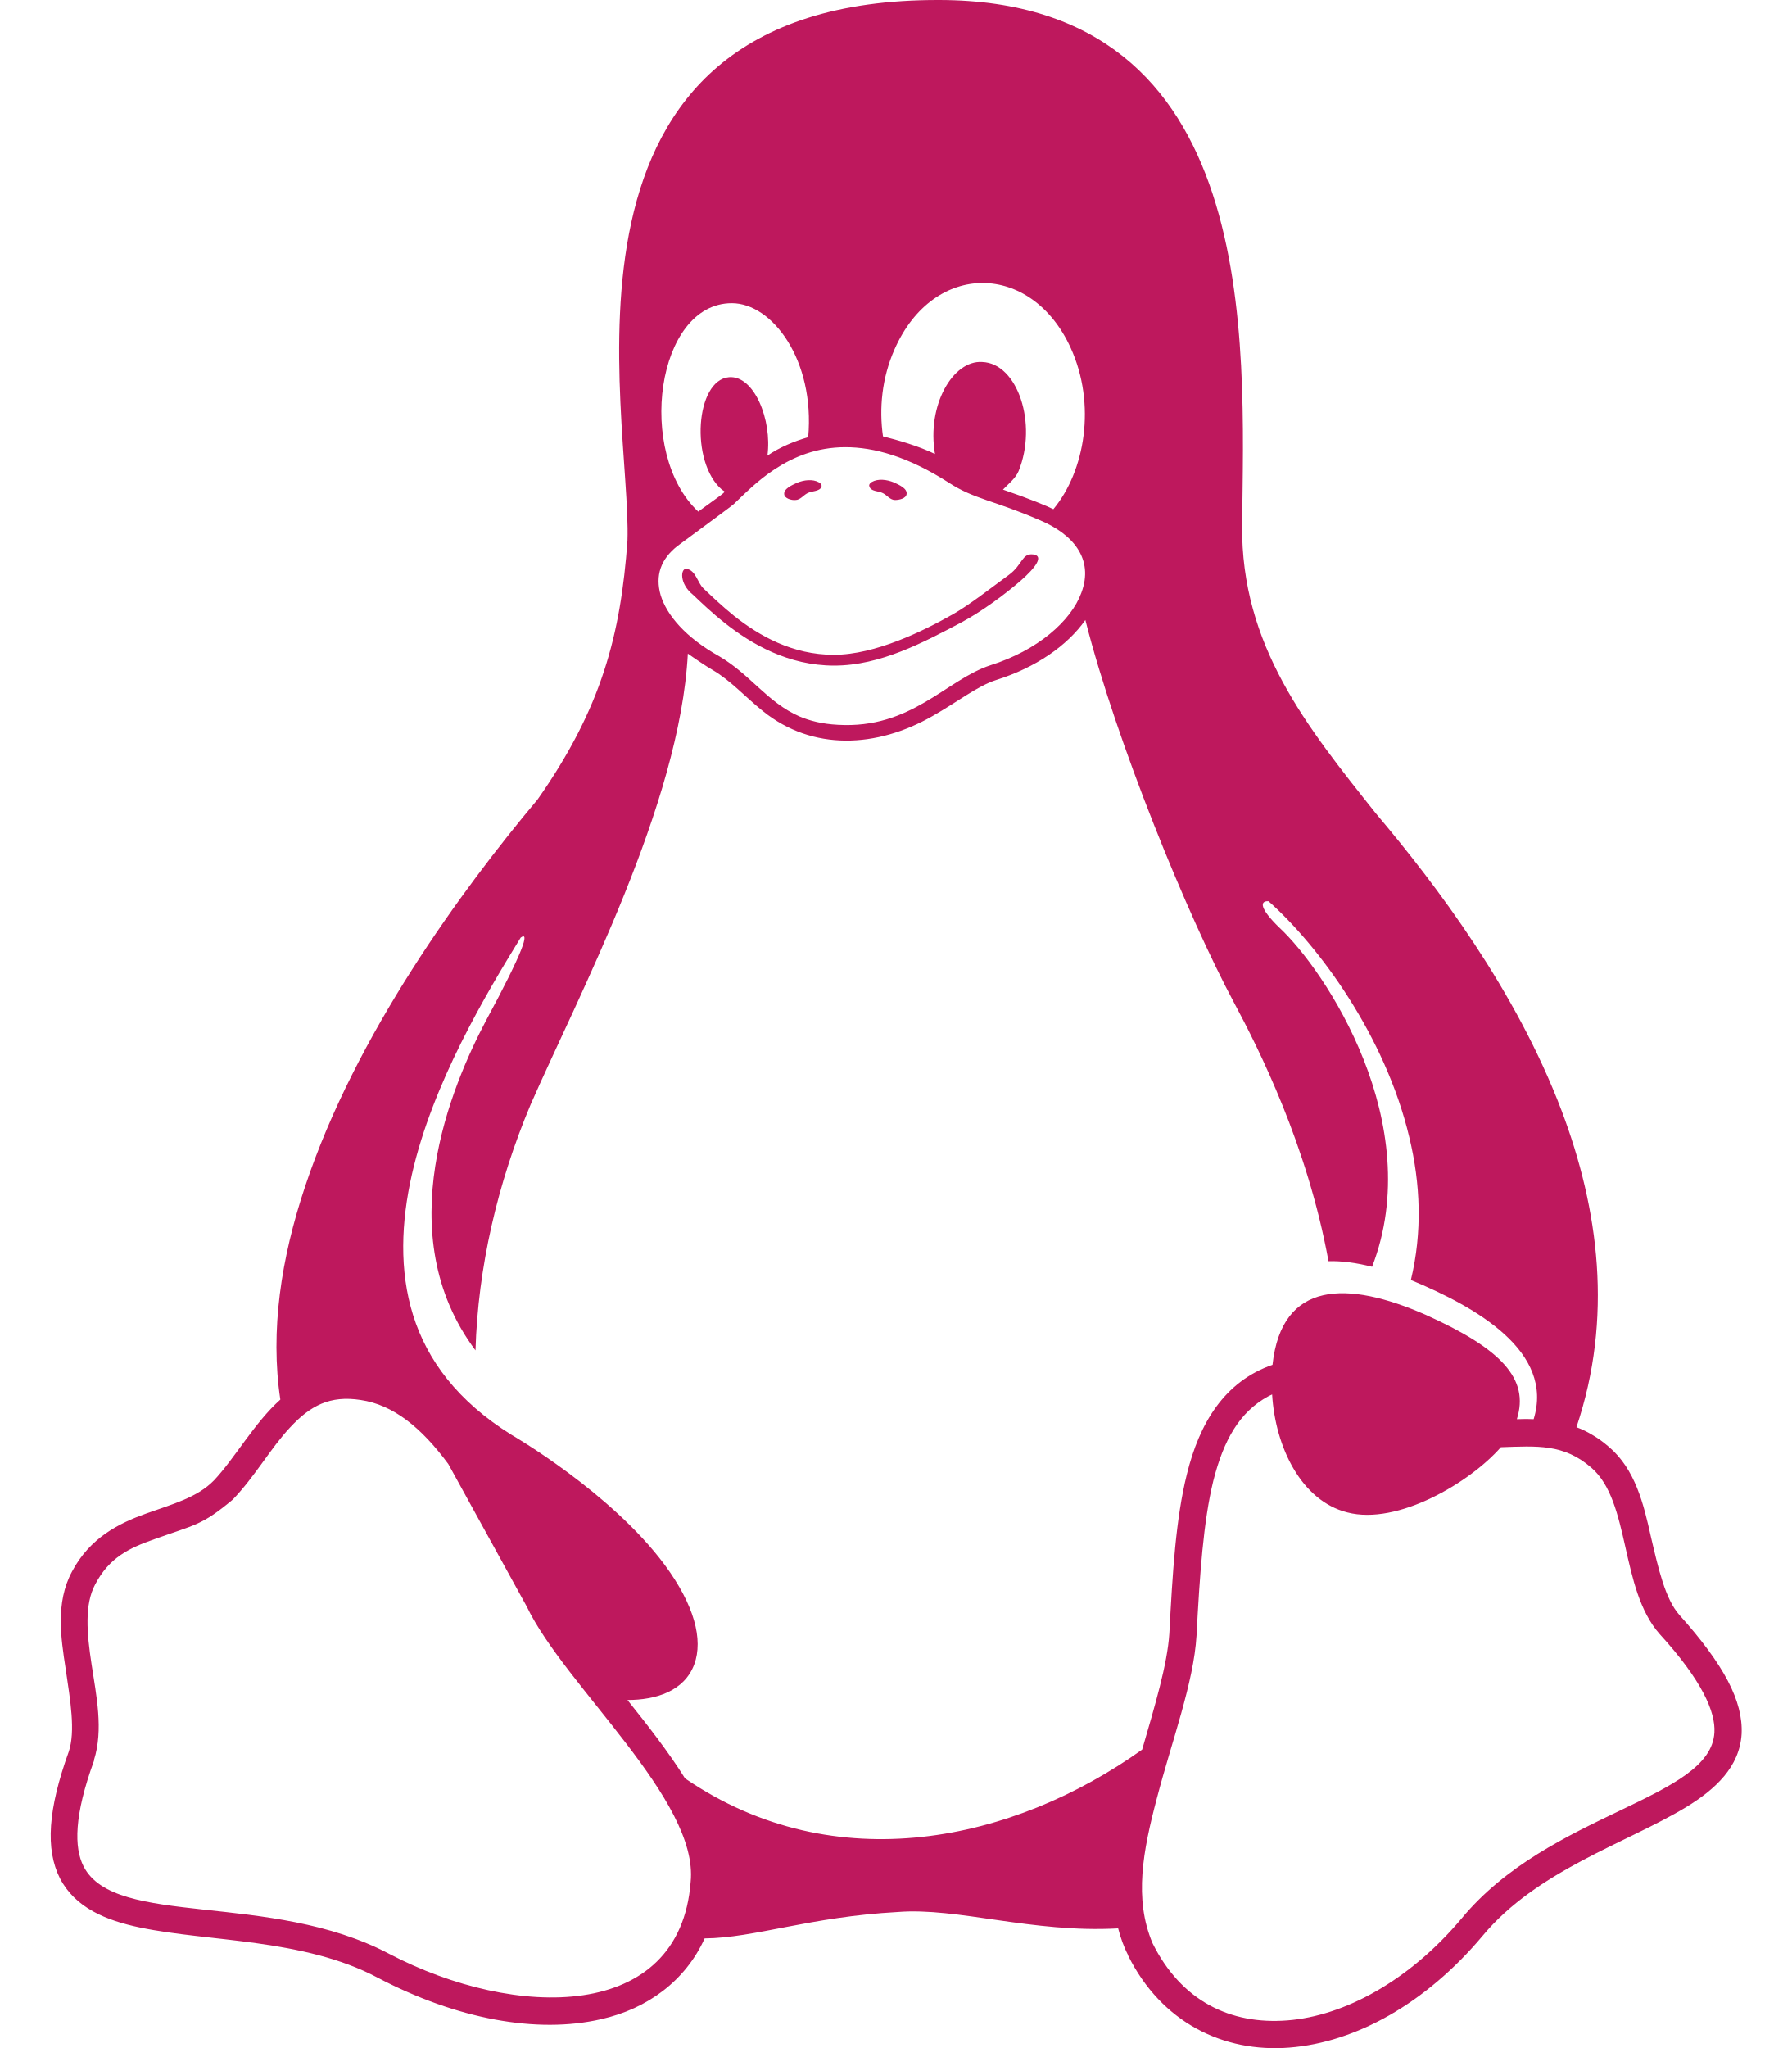
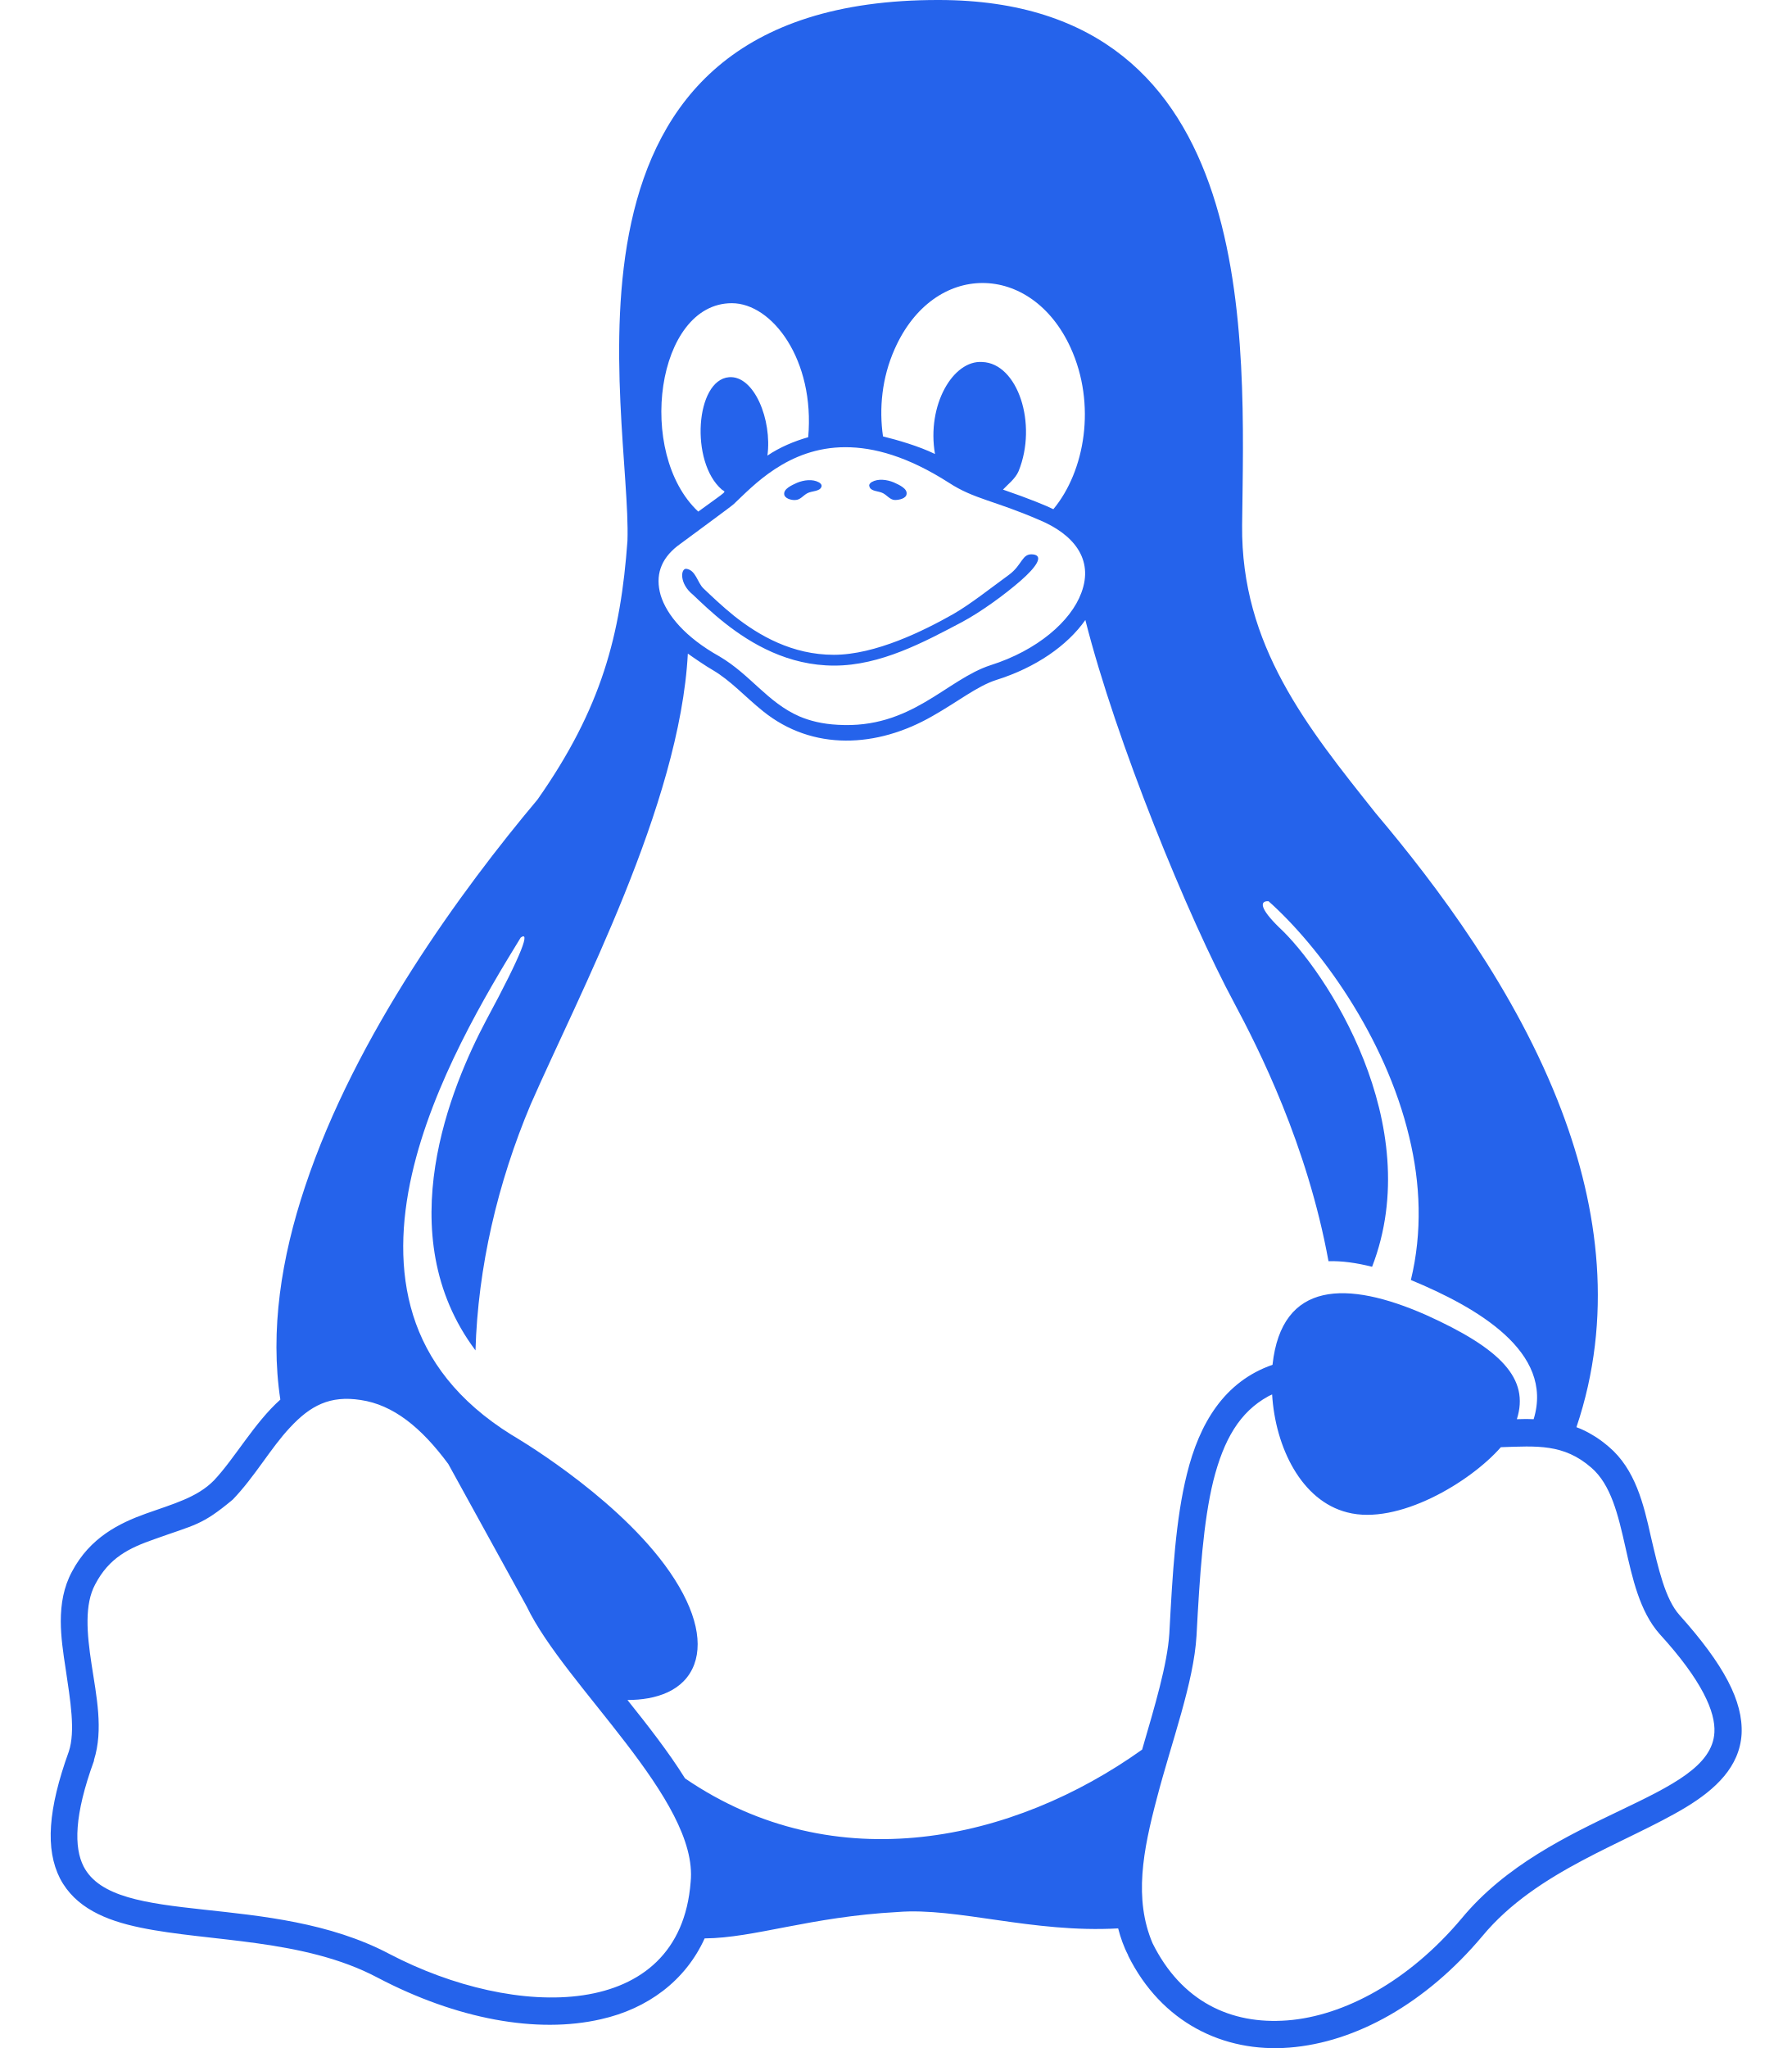
- <svg xmlns="http://www.w3.org/2000/svg" class="w-64 h-64" fill="#be185d" viewBox="0 0 448 512" data-darkreader-inline-fill="" style="--darkreader-inline-fill: currentColor;">
+ <svg xmlns="http://www.w3.org/2000/svg" class="w-64 h-64" fill="#2563eb" viewBox="0 0 448 512" data-darkreader-inline-fill="" style="--darkreader-inline-fill: currentColor;">
  <path d="M220.8 123.3c1 .5 1.8 1.7 3 1.7 1.1 0 2.8-.4 2.9-1.5.2-1.4-1.9-2.3-3.2-2.9-1.7-.7-3.9-1-5.5-.1-.4.2-.8.7-.6 1.1.3 1.3 2.3 1.1 3.4 1.7zm-21.9 1.7c1.2 0 2-1.2 3-1.7 1.1-.6 3.1-.4 3.5-1.6.2-.4-.2-.9-.6-1.1-1.6-.9-3.8-.6-5.5.1-1.3.6-3.4 1.5-3.2 2.9.1 1 1.8 1.5 2.8 1.4zM420 403.8c-3.6-4-5.3-11.6-7.2-19.7-1.8-8.1-3.9-16.8-10.5-22.4-1.3-1.1-2.6-2.1-4-2.9-1.3-.8-2.7-1.5-4.1-2 9.2-27.3 5.6-54.5-3.7-79.1-11.4-30.1-31.3-56.4-46.5-74.4-17.1-21.5-33.7-41.9-33.4-72C311.1 85.4 315.7.1 234.8 0 132.4-.2 158 103.4 156.9 135.2c-1.7 23.4-6.4 41.8-22.5 64.7-18.9 22.5-45.5 58.8-58.1 96.7-6 17.9-8.8 36.1-6.2 53.3-6.5 5.8-11.4 14.7-16.6 20.2-4.2 4.3-10.3 5.9-17 8.3s-14 6-18.5 14.5c-2.1 3.9-2.8 8.1-2.8 12.4 0 3.9.6 7.9 1.2 11.8 1.2 8.1 2.5 15.7.8 20.8-5.2 14.4-5.9 24.4-2.2 31.7 3.8 7.3 11.4 10.5 20.1 12.3 17.3 3.6 40.8 2.7 59.3 12.5 19.8 10.4 39.9 14.1 55.9 10.4 11.6-2.6 21.1-9.6 25.9-20.2 12.5-.1 26.3-5.4 48.3-6.6 14.9-1.2 33.6 5.3 55.1 4.1.6 2.3 1.4 4.6 2.5 6.7v.1c8.3 16.7 23.8 24.3 40.3 23 16.6-1.3 34.1-11 48.3-27.9 13.6-16.4 36-23.2 50.9-32.2 7.4-4.5 13.4-10.1 13.9-18.3.4-8.2-4.4-17.3-15.5-29.7zM223.7 87.3c9.8-22.2 34.2-21.8 44-.4 6.5 14.2 3.6 30.9-4.3 40.4-1.6-.8-5.9-2.6-12.6-4.9 1.1-1.2 3.1-2.7 3.9-4.6 4.8-11.8-.2-27-9.1-27.3-7.3-.5-13.9 10.8-11.8 23-4.1-2-9.4-3.5-13-4.4-1-6.9-.3-14.6 2.9-21.8zM183 75.8c10.1 0 20.8 14.2 19.1 33.5-3.5 1-7.1 2.5-10.2 4.6 1.2-8.9-3.3-20.1-9.6-19.6-8.4.7-9.8 21.2-1.8 28.1 1 .8 1.9-.2-5.9 5.5-15.6-14.6-10.5-52.1 8.4-52.1zm-13.6 60.7c6.2-4.6 13.6-10 14.1-10.5 4.7-4.4 13.5-14.2 27.9-14.2 7.1 0 15.6 2.3 25.9 8.9 6.3 4.1 11.3 4.4 22.6 9.3 8.4 3.5 13.7 9.7 10.5 18.2-2.6 7.1-11 14.4-22.7 18.1-11.1 3.6-19.8 16-38.2 14.9-3.9-.2-7-1-9.6-2.1-8-3.5-12.2-10.4-20-15-8.6-4.8-13.2-10.4-14.7-15.3-1.4-4.9 0-9 4.2-12.3zm3.3 334c-2.7 35.1-43.9 34.4-75.3 18-29.9-15.8-68.6-6.5-76.5-21.9-2.4-4.7-2.4-12.7 2.6-26.4v-.2c2.4-7.6.6-16-.6-23.9-1.2-7.8-1.8-15 .9-20 3.5-6.7 8.5-9.1 14.8-11.3 10.3-3.7 11.8-3.4 19.6-9.9 5.5-5.7 9.5-12.9 14.3-18 5.1-5.5 10-8.1 17.7-6.9 8.1 1.2 15.1 6.8 21.9 16l19.6 35.6c9.5 19.9 43.1 48.4 41 68.9zm-1.4-25.9c-4.1-6.6-9.6-13.6-14.4-19.6 7.1 0 14.2-2.2 16.7-8.9 2.3-6.2 0-14.9-7.4-24.9-13.5-18.2-38.3-32.5-38.3-32.5-13.5-8.4-21.1-18.7-24.6-29.9s-3-23.3-.3-35.2c5.2-22.9 18.6-45.2 27.2-59.2 2.3-1.7.8 3.2-8.7 20.8-8.5 16.1-24.4 53.3-2.6 82.4.6-20.7 5.5-41.8 13.8-61.5 12-27.4 37.3-74.9 39.3-112.7 1.1.8 4.6 3.2 6.2 4.1 4.6 2.7 8.1 6.7 12.6 10.3 12.4 10 28.5 9.2 42.4 1.2 6.2-3.5 11.2-7.5 15.9-9 9.9-3.1 17.8-8.6 22.3-15 7.7 30.4 25.7 74.3 37.2 95.7 6.1 11.4 18.3 35.5 23.6 64.6 3.3-.1 7 .4 10.9 1.4 13.8-35.7-11.7-74.2-23.3-84.9-4.7-4.6-4.9-6.6-2.6-6.5 12.6 11.2 29.2 33.7 35.2 59 2.8 11.6 3.3 23.7.4 35.7 16.4 6.8 35.9 17.9 30.7 34.8-2.2-.1-3.2 0-4.2 0 3.2-10.1-3.9-17.6-22.8-26.1-19.6-8.6-36-8.6-38.3 12.5-12.1 4.2-18.3 14.7-21.4 27.3-2.8 11.2-3.6 24.7-4.4 39.9-.5 7.7-3.6 18-6.8 29-32.1 22.9-76.7 32.9-114.3 7.2zm257.4-11.5c-.9 16.8-41.2 19.9-63.2 46.5-13.2 15.7-29.4 24.4-43.6 25.5s-26.5-4.8-33.7-19.3c-4.7-11.1-2.4-23.1 1.1-36.3 3.7-14.2 9.2-28.8 9.9-40.6.8-15.2 1.7-28.5 4.2-38.7 2.6-10.3 6.6-17.2 13.7-21.1.3-.2.7-.3 1-.5.8 13.2 7.3 26.6 18.8 29.5 12.6 3.3 30.7-7.5 38.4-16.3 9-.3 15.7-.9 22.6 5.1 9.9 8.5 7.1 30.3 17.1 41.6 10.6 11.6 14 19.5 13.7 24.6zM173.3 148.7c2 1.9 4.7 4.5 8 7.1 6.6 5.2 15.8 10.6 27.3 10.6 11.6 0 22.5-5.9 31.8-10.8 4.9-2.6 10.9-7 14.8-10.4s5.9-6.3 3.1-6.6-2.6 2.6-6 5.1c-4.4 3.2-9.7 7.4-13.9 9.8-7.4 4.2-19.5 10.2-29.9 10.2s-18.7-4.8-24.9-9.7c-3.1-2.5-5.7-5-7.7-6.9-1.5-1.4-1.9-4.6-4.3-4.9-1.4-.1-1.8 3.7 1.7 6.5z">
    </path>
</svg>
